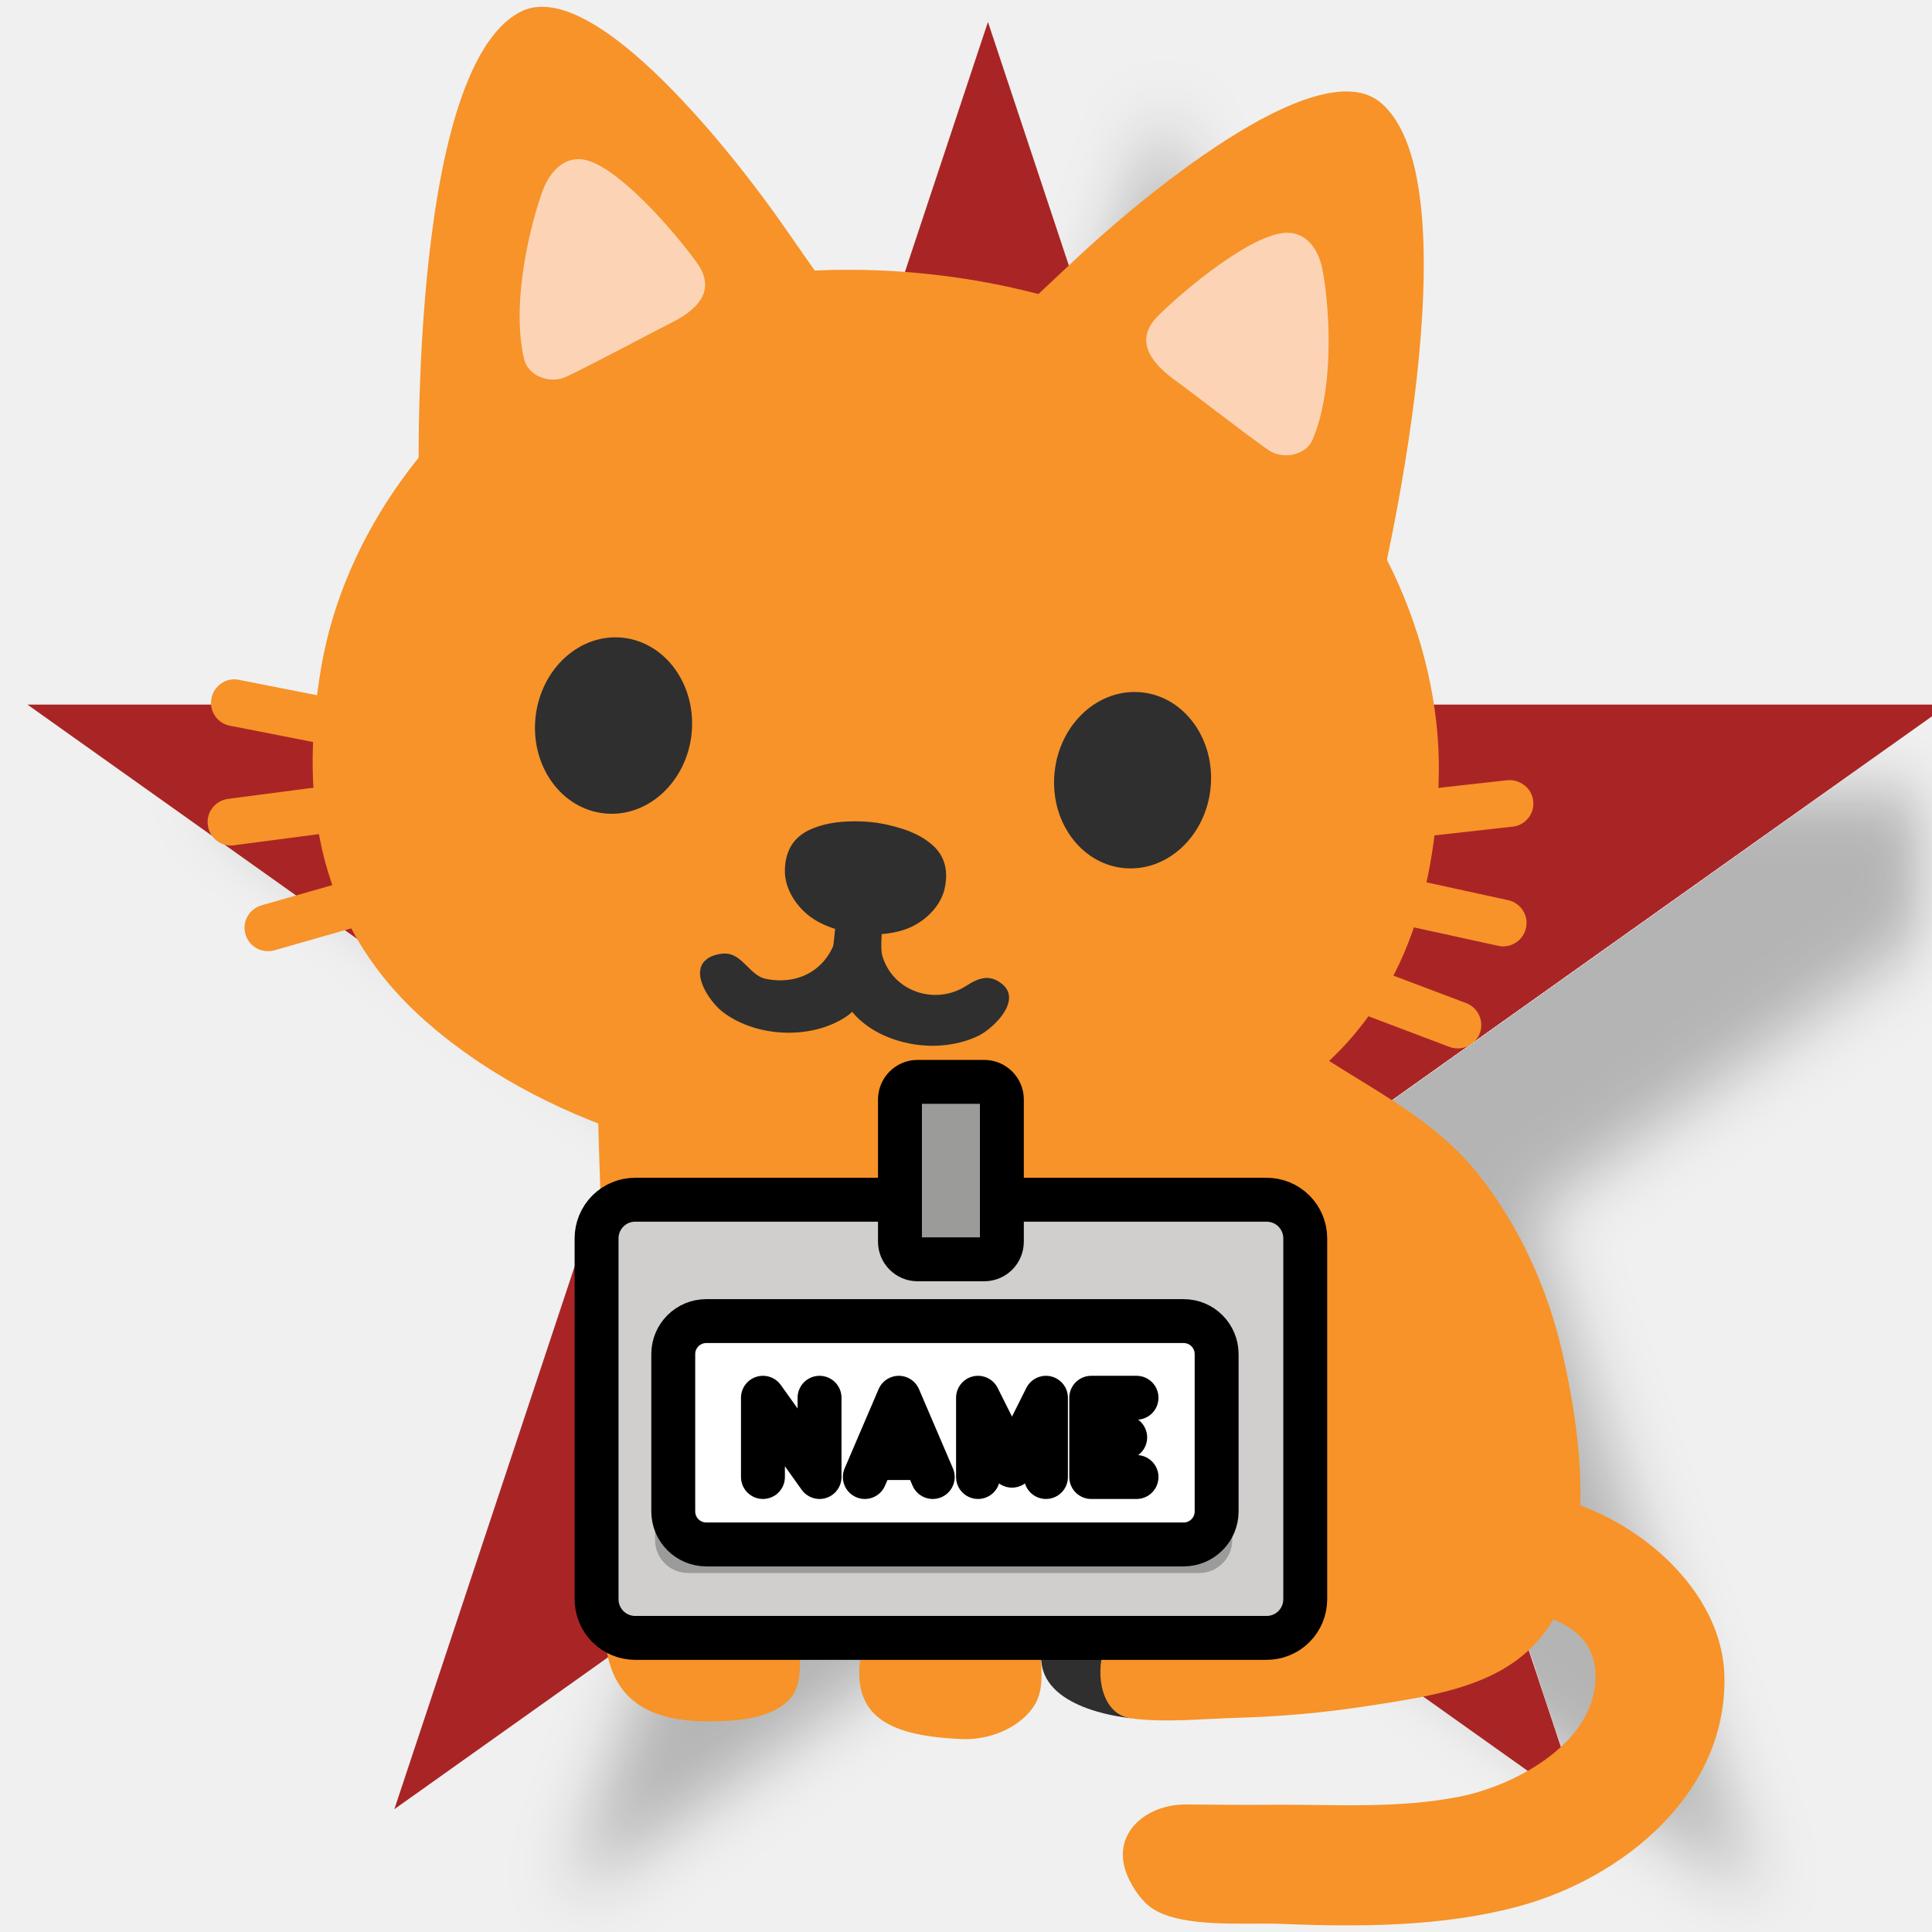
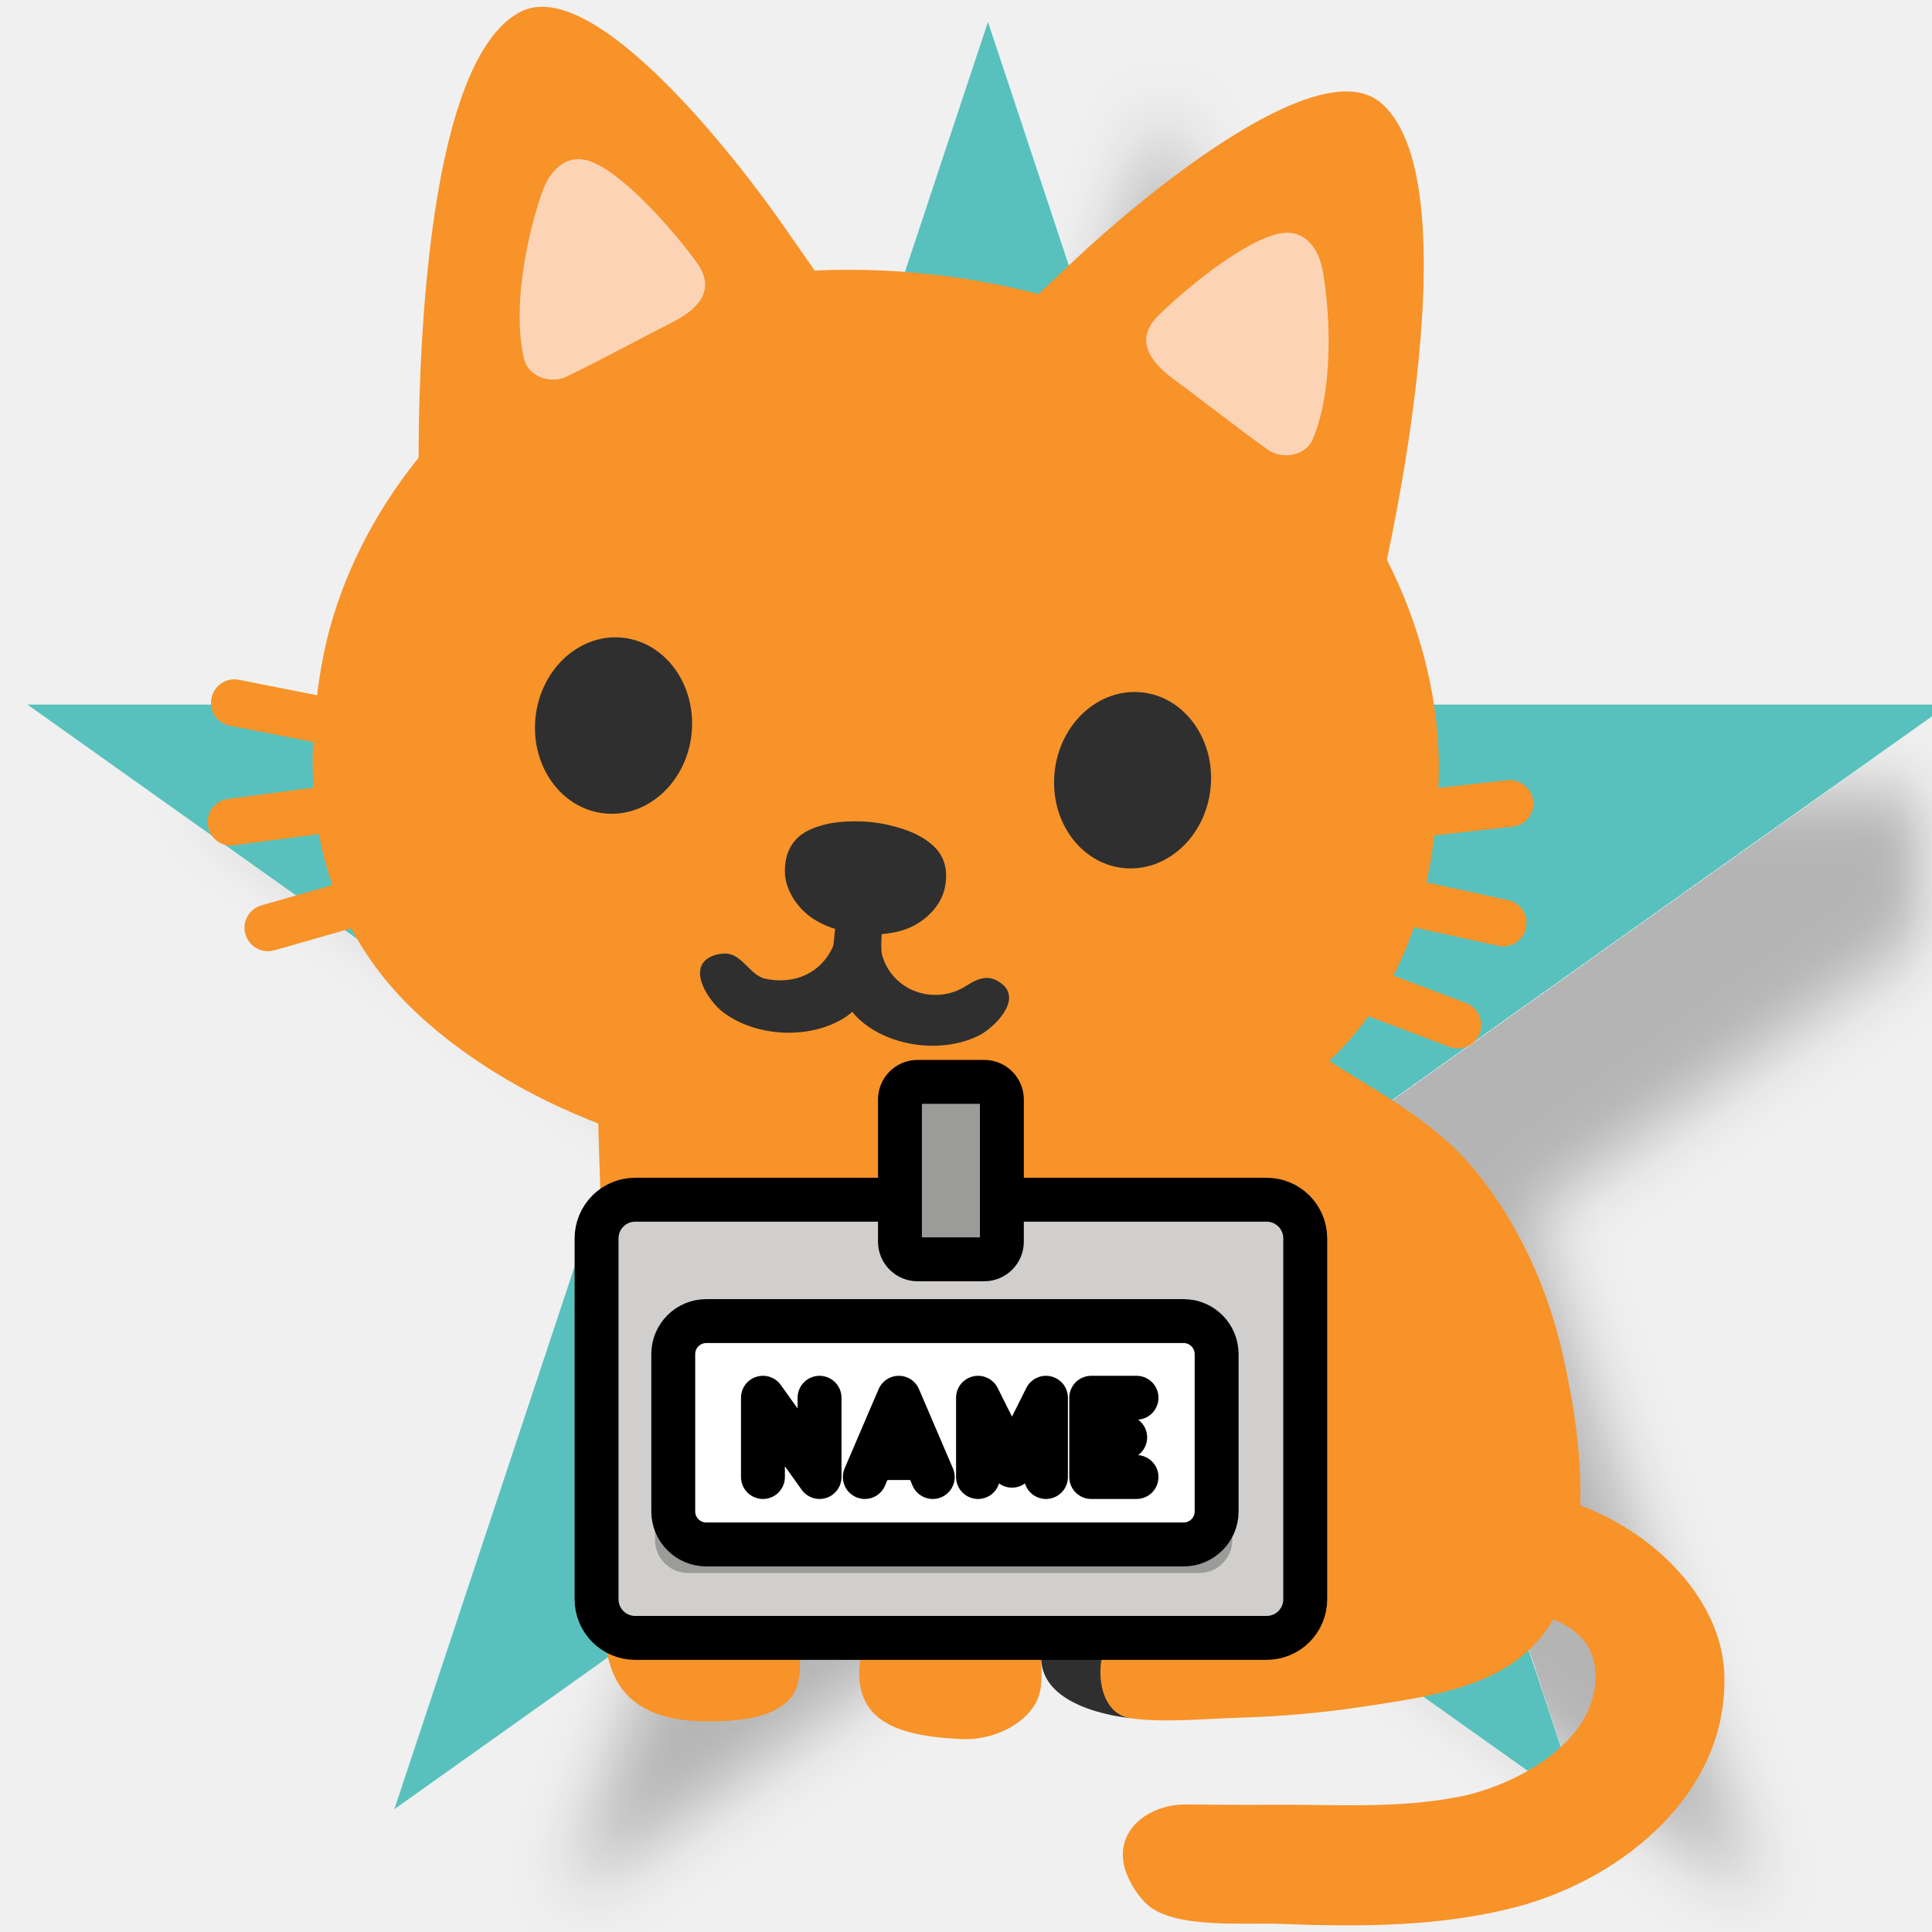
<svg xmlns="http://www.w3.org/2000/svg" width="88" height="88" viewBox="0 0 88 88" fill="none">
  <g clip-path="url(#clip0_19_892)">
    <g filter="url(#filter0_d_19_892)">
-       <path d="M45 1L55.328 32.094H88.749L61.711 51.312L72.038 82.406L45 63.188L17.962 82.406L28.29 51.312L1.251 32.094H34.672L45 1Z" fill="#A92525" />
+       <path d="M45 1L55.328 32.094H88.749L61.711 51.312L72.038 82.406L45 63.188L17.962 82.406L28.29 51.312L1.251 32.094H34.672L45 1Z" fill="#58C1BD" />
    </g>
-     <path d="M51.508 78.258C51.508 78.258 47.589 77.949 47.431 75.653L45.203 69.183L54.89 60.177C54.89 60.177 61.992 60.039 62.398 60.039C62.81 60.039 64.714 69.183 64.714 69.183L61.304 74.779L51.508 78.258Z" fill="#2F2F2F" />
-     <path d="M51.583 36.939C51.796 38.837 52.202 40.494 53.529 41.889C54.594 43.003 55.708 43.952 56.691 45.141C59.524 48.572 64.295 49.754 67.224 53.35C69.176 55.749 70.503 58.692 71.177 61.676C71.933 65.031 72.401 68.736 71.466 72.036C70.18 76.56 66.227 77.11 62.095 77.736C60.197 78.024 58.266 78.189 56.341 78.244C54.807 78.286 53.034 78.478 51.501 78.265C50.16 78.073 49.906 76.257 50.27 75.192C50.655 74.044 51.81 73.611 52.889 73.404C53.419 73.301 53.976 73.453 54.512 73.363C55.509 73.205 55.928 72.552 55.949 71.555C55.969 70.194 56.437 69.059 57.062 67.87C57.344 67.334 57.819 66.859 58.273 66.454C58.733 66.028 59.531 65.443 59.091 64.701C58.334 63.408 56.038 64.597 55.261 65.154C54.058 66.007 53.206 67.299 52.834 68.722C52.305 70.696 51.899 70.826 50.057 71.528C48.971 71.947 47.967 72.641 47.554 73.721C47.053 75.061 47.891 76.642 47.025 77.811C46.344 78.746 45.024 79.262 43.814 79.214C40.693 79.076 38.603 78.313 39.256 75.137C39.669 73.143 39.538 70.957 39.662 68.888C39.703 68.111 39.779 66.921 39.002 66.378C38.699 66.158 38.28 66.124 37.929 66.144C37.689 66.151 37.084 66.117 36.857 66.192C36.19 66.406 36.348 67.478 36.355 68.042C36.362 69.128 36.341 70.235 36.314 71.308C36.286 72.579 36.424 73.838 36.438 75.096C36.444 75.921 36.52 76.938 35.839 77.522C35.062 78.21 33.873 78.361 32.814 78.396C31.543 78.444 30.092 78.347 29.033 77.605C26.867 76.079 27.603 72.579 27.802 70.537C27.933 69.211 27.837 67.829 27.802 66.468C27.775 65.244 27.741 64.013 27.713 62.776C27.699 62.267 27.631 61.717 27.658 61.194C27.761 59.751 27.466 58.273 27.424 56.774C27.356 54.024 27.211 51.226 27.211 48.428C27.211 47.231 27.418 45.918 27.761 44.784C27.947 44.179 28.146 43.367 28.469 42.838C28.978 41.992 29.858 41.236 30.594 40.576C31.543 39.731 32.67 39.304 33.756 38.651C35.166 37.799 36.637 36.994 38.163 36.341C40.844 35.2 43.711 34.224 46.709 34.114C47.761 34.072 48.551 33.907 49.569 33.674C50.593 33.44 51.102 34.127 51.288 35.09C51.446 35.688 51.514 36.314 51.583 36.939ZM40.652 17.139C40.652 17.139 39.188 15.345 35.778 10.416C33.674 7.363 27.039 -1.231 23.684 0.55C18.508 3.286 19.085 22.674 19.085 22.674L40.652 17.139ZM42.824 17.373C42.824 17.373 44.633 15.929 48.991 11.804C51.693 9.261 59.964 2.241 62.879 4.668C67.375 8.422 62.776 27.266 62.776 27.266L42.824 17.373Z" fill="#F79329" />
-     <path d="M65.526 35.667C65.752 29.679 62.961 23.189 58.046 18.831C54.072 15.297 48.173 13.09 42.24 12.478C36.307 11.846 30.085 12.781 25.465 15.4C19.745 18.645 15.675 24.406 14.644 30.319C13.668 35.929 14.217 41.738 19.064 46.221C21.753 48.703 25.224 50.566 28.882 51.755C30.271 52.209 33.873 53.302 37.716 53.708C41.573 54.113 45.671 53.831 47.128 53.673C50.951 53.267 54.739 52.174 57.881 50.311C63.566 46.929 65.312 41.36 65.526 35.667Z" fill="#F79329" />
-     <path d="M31.501 33.426C31.267 35.633 29.487 37.256 27.527 37.049C25.568 36.843 24.159 34.891 24.392 32.677C24.626 30.463 26.407 28.841 28.366 29.047C30.326 29.26 31.728 31.212 31.501 33.426ZM48.036 35.166C47.802 37.373 49.204 39.332 51.164 39.538C53.123 39.744 54.904 38.122 55.138 35.915C55.371 33.701 53.969 31.742 52.009 31.536C50.043 31.336 48.269 32.952 48.036 35.166ZM38.995 44.474C38.961 44.474 38.919 44.474 38.885 44.468C38.301 44.406 37.874 43.883 37.936 43.292L38.349 39.366C38.411 38.782 38.94 38.383 39.524 38.417C40.109 38.479 40.535 39.002 40.473 39.593L40.061 43.512C39.999 44.062 39.538 44.474 38.995 44.474Z" fill="#2F2F2F" />
-     <path d="M35.881 47.039C34.801 47.032 33.715 46.702 32.924 46.097C32.299 45.616 31.302 44.158 32.326 43.601C32.491 43.512 32.677 43.464 32.862 43.443C33.158 43.402 33.399 43.477 33.646 43.663C34.045 43.959 34.382 44.488 34.877 44.584C36.424 44.901 37.758 44.11 38.129 42.556C38.225 42.137 38.259 41.938 38.754 41.889C39.958 41.779 40.246 43.292 39.916 44.193C39.621 44.997 39.236 45.863 38.486 46.344C37.716 46.833 36.788 47.046 35.881 47.039Z" fill="#2F2F2F" />
-     <path d="M41.511 47.547C42.577 47.74 43.704 47.609 44.598 47.163C45.299 46.798 46.551 45.554 45.643 44.818C45.072 44.358 44.571 44.543 44.014 44.901C42.597 45.815 40.659 45.169 40.184 43.519C40.081 43.141 40.226 42.542 40.054 42.206C39.971 42.047 39.841 42.082 39.648 42.013C39.517 41.965 39.435 41.91 39.291 41.903C38.624 41.862 38.239 42.577 38.136 43.141C38.081 43.443 38.019 43.697 38.067 44C38.211 44.852 38.431 45.767 39.084 46.379C39.744 47.011 40.617 47.383 41.511 47.547Z" fill="#2F2F2F" />
-     <path d="M35.75 39.621C35.729 40.356 36.149 41.167 36.857 41.718C37.434 42.164 38.287 42.453 39.133 42.536C39.978 42.625 40.872 42.522 41.525 42.212C42.336 41.821 42.914 41.119 43.044 40.391C43.175 39.703 43.086 38.974 42.377 38.411C41.992 38.094 41.491 37.861 40.961 37.709C40.769 37.648 40.246 37.503 39.696 37.448C39.139 37.386 38.555 37.414 38.349 37.434C37.806 37.476 37.263 37.606 36.816 37.826C36.011 38.232 35.771 38.913 35.75 39.621Z" fill="#2F2F2F" />
-     <path d="M67.127 68.234C67.966 67.677 68.846 67.925 69.781 68.035C73.81 68.502 78.375 72.036 78.54 76.244C78.739 81.647 73.934 85.552 69.149 86.838C65.663 87.773 61.889 87.773 58.3 87.629C56.733 87.567 53.9 87.828 52.518 86.948C52.023 86.639 51.59 85.993 51.363 85.463C50.531 83.531 52.209 82.184 54.003 82.191C55.309 82.198 56.616 82.218 57.929 82.204C60.789 82.184 63.663 82.397 66.488 81.833C69.059 81.324 72.827 79.31 72.669 76.175C72.552 73.872 69.994 73.418 68.152 73.143C67.684 73.074 67.224 72.923 66.688 72.909C65.636 72.882 65.684 71.892 65.759 71.122C65.869 70.029 66.041 69.114 66.956 68.365C66.99 68.324 67.059 68.276 67.127 68.234ZM16.328 34.182C16.259 34.182 16.191 34.176 16.122 34.162L10.471 33.055C9.893 32.945 9.515 32.381 9.632 31.804C9.742 31.226 10.319 30.841 10.883 30.965L16.534 32.079C17.112 32.189 17.49 32.752 17.373 33.323C17.27 33.825 16.823 34.182 16.328 34.182ZM10.519 38.514C9.989 38.514 9.536 38.122 9.467 37.586C9.384 37.001 9.797 36.472 10.381 36.389L16.094 35.64C16.665 35.557 17.208 35.97 17.291 36.554C17.366 37.139 16.954 37.675 16.376 37.751L10.663 38.5C10.615 38.514 10.574 38.514 10.519 38.514ZM12.203 43.326C11.742 43.326 11.316 43.024 11.179 42.549C11.014 41.986 11.344 41.401 11.914 41.236L17.449 39.655C18.012 39.497 18.604 39.82 18.769 40.391C18.927 40.954 18.604 41.546 18.033 41.704L12.499 43.285C12.396 43.312 12.299 43.326 12.203 43.326ZM63.051 38.301C62.514 38.301 62.054 37.895 61.992 37.352C61.961 37.071 62.043 36.79 62.219 36.569C62.396 36.349 62.653 36.207 62.934 36.176L68.661 35.537C69.231 35.489 69.774 35.894 69.836 36.479C69.905 37.07 69.479 37.593 68.894 37.654L63.167 38.294C63.126 38.294 63.085 38.301 63.051 38.301ZM68.468 43.106C68.392 43.106 68.317 43.099 68.234 43.079L62.611 41.848C62.336 41.787 62.096 41.62 61.944 41.383C61.792 41.146 61.74 40.858 61.799 40.583C61.93 40.013 62.494 39.648 63.064 39.772L68.695 41.002C69.266 41.126 69.637 41.697 69.506 42.267C69.403 42.763 68.956 43.106 68.468 43.106ZM66.399 47.754C66.275 47.754 66.144 47.733 66.021 47.685L60.638 45.65C60.087 45.444 59.806 44.825 60.019 44.275C60.225 43.725 60.844 43.45 61.394 43.656L66.784 45.691C67.334 45.904 67.609 46.516 67.403 47.066C67.237 47.492 66.832 47.754 66.399 47.754Z" fill="#F79329" />
-     <path d="M24.75 8.607C24.248 9.914 23.238 13.674 23.87 16.349C24.056 17.146 25.073 17.504 25.795 17.16C27.301 16.438 29.652 15.166 30.532 14.726C32.031 13.991 32.546 13.076 31.735 11.956C30.704 10.526 28.133 7.562 26.613 7.274C25.747 7.109 25.08 7.762 24.75 8.607ZM60.225 12.224C60.507 13.599 60.864 17.469 59.792 20.013C59.476 20.762 58.41 20.948 57.757 20.488C56.396 19.525 54.299 17.875 53.494 17.297C52.147 16.321 51.782 15.331 52.773 14.362C54.024 13.124 57.056 10.629 58.602 10.601C59.489 10.581 60.046 11.337 60.225 12.224Z" fill="#FCD4B5" />
+     <path d="M51.508 78.258C51.508 78.258 47.589 77.949 47.431 75.653L45.203 69.183L54.89 60.177C54.89 60.177 61.992 60.039 62.398 60.039C62.81 60.039 64.714 69.183 64.714 69.183L61.304 74.779L51.508 78.258V78.258Z" fill="#2F2F2F" />
+     <path d="M51.583 36.939C51.796 38.837 52.202 40.494 53.529 41.889C54.594 43.003 55.708 43.952 56.691 45.141C59.524 48.572 64.295 49.754 67.224 53.35C69.176 55.749 70.503 58.692 71.177 61.676C71.933 65.031 72.401 68.736 71.466 72.036C70.18 76.56 66.227 77.11 62.095 77.736C60.197 78.024 58.266 78.189 56.341 78.244C54.807 78.286 53.034 78.478 51.501 78.265C50.16 78.073 49.906 76.257 50.27 75.192C50.655 74.044 51.81 73.611 52.889 73.404C53.419 73.301 53.976 73.453 54.512 73.363C55.509 73.205 55.928 72.552 55.949 71.555C55.969 70.194 56.437 69.059 57.062 67.87C57.344 67.334 57.819 66.859 58.273 66.454C58.733 66.028 59.531 65.443 59.091 64.701C58.334 63.408 56.038 64.597 55.261 65.154C54.058 66.007 53.206 67.299 52.834 68.722C52.305 70.696 51.899 70.826 50.057 71.528C48.971 71.947 47.967 72.641 47.554 73.721C47.053 75.061 47.891 76.642 47.025 77.811C46.344 78.746 45.024 79.262 43.814 79.214C40.693 79.076 38.603 78.313 39.256 75.137C39.669 73.143 39.538 70.957 39.662 68.888C39.703 68.111 39.779 66.921 39.002 66.378C38.699 66.158 38.28 66.124 37.929 66.144C37.689 66.151 37.084 66.117 36.857 66.192C36.19 66.406 36.348 67.478 36.355 68.042C36.362 69.128 36.341 70.235 36.314 71.308C36.286 72.579 36.424 73.838 36.438 75.096C36.444 75.921 36.52 76.938 35.839 77.522C35.062 78.21 33.873 78.361 32.814 78.396C31.543 78.444 30.092 78.347 29.033 77.605C26.867 76.079 27.603 72.579 27.802 70.537C27.933 69.211 27.837 67.829 27.802 66.468C27.775 65.244 27.741 64.013 27.713 62.776C27.699 62.267 27.631 61.717 27.658 61.194C27.761 59.751 27.466 58.273 27.424 56.774C27.356 54.024 27.211 51.226 27.211 48.428C27.211 47.231 27.418 45.918 27.761 44.784C27.947 44.179 28.146 43.367 28.469 42.838C28.978 41.992 29.858 41.236 30.594 40.576C31.543 39.731 32.67 39.304 33.756 38.651C35.166 37.799 36.637 36.994 38.163 36.341C40.844 35.2 43.711 34.224 46.709 34.114C47.761 34.072 48.551 33.907 49.569 33.674C50.593 33.44 51.102 34.127 51.288 35.09C51.446 35.688 51.514 36.314 51.583 36.939V36.939ZM40.652 17.139C40.652 17.139 39.188 15.345 35.778 10.416C33.674 7.363 27.039 -1.231 23.684 0.55C18.508 3.286 19.085 22.674 19.085 22.674L40.652 17.139ZM42.824 17.373C42.824 17.373 44.633 15.929 48.991 11.804C51.693 9.261 59.964 2.241 62.879 4.668C67.375 8.422 62.776 27.266 62.776 27.266L42.824 17.373V17.373Z" fill="#F79329" />
+     <path d="M65.526 35.667C65.752 29.679 62.961 23.189 58.046 18.831C54.072 15.297 48.173 13.09 42.24 12.478C36.307 11.846 30.085 12.781 25.465 15.4C19.745 18.645 15.675 24.406 14.644 30.319C13.668 35.929 14.217 41.738 19.064 46.221C21.753 48.703 25.224 50.566 28.882 51.755C30.271 52.209 33.873 53.302 37.716 53.708C41.573 54.113 45.671 53.831 47.128 53.673C50.951 53.267 54.739 52.174 57.881 50.311C63.566 46.929 65.312 41.36 65.526 35.667V35.667Z" fill="#F79329" />
+     <path d="M31.501 33.426C31.267 35.633 29.487 37.256 27.527 37.049C25.568 36.843 24.159 34.891 24.392 32.677C24.626 30.463 26.407 28.841 28.366 29.047C30.326 29.26 31.728 31.212 31.501 33.426ZM48.036 35.166C47.802 37.373 49.204 39.332 51.164 39.538C53.123 39.744 54.904 38.122 55.138 35.915C55.371 33.701 53.969 31.742 52.009 31.536C50.043 31.336 48.269 32.952 48.036 35.166ZM38.995 44.474C38.961 44.474 38.919 44.474 38.885 44.468C38.301 44.406 37.874 43.883 37.936 43.292L38.349 39.366C38.411 38.782 38.94 38.383 39.524 38.417C40.109 38.479 40.535 39.002 40.473 39.593L40.061 43.512C39.999 44.062 39.538 44.474 38.995 44.474V44.474Z" fill="#2F2F2F" />
+     <path d="M35.881 47.039C34.801 47.032 33.715 46.702 32.924 46.097C32.299 45.616 31.302 44.158 32.326 43.601C32.491 43.512 32.677 43.464 32.862 43.443C33.158 43.402 33.399 43.477 33.646 43.663C34.045 43.959 34.382 44.488 34.877 44.584C36.424 44.901 37.758 44.11 38.129 42.556C38.225 42.137 38.259 41.938 38.754 41.889C39.958 41.779 40.246 43.292 39.916 44.193C39.621 44.997 39.236 45.863 38.486 46.344C37.716 46.833 36.788 47.046 35.881 47.039V47.039Z" fill="#2F2F2F" />
+     <path d="M41.511 47.547C42.577 47.74 43.704 47.609 44.598 47.163C45.299 46.798 46.551 45.554 45.643 44.818C45.072 44.358 44.571 44.543 44.014 44.901C42.597 45.815 40.659 45.169 40.184 43.519C40.081 43.141 40.226 42.542 40.054 42.206C39.971 42.047 39.841 42.082 39.648 42.013C39.517 41.965 39.435 41.91 39.291 41.903C38.624 41.862 38.239 42.577 38.136 43.141C38.081 43.443 38.019 43.697 38.067 44C38.211 44.852 38.431 45.767 39.084 46.379C39.744 47.011 40.617 47.383 41.511 47.547V47.547Z" fill="#2F2F2F" />
+     <path d="M35.75 39.621C35.729 40.356 36.149 41.167 36.857 41.718C37.434 42.164 38.287 42.453 39.133 42.536C39.978 42.625 40.872 42.522 41.525 42.212C42.336 41.821 42.914 41.119 43.044 40.391C43.175 39.703 43.086 38.974 42.377 38.411C41.992 38.094 41.491 37.861 40.961 37.709C40.769 37.648 40.246 37.503 39.696 37.448C39.139 37.386 38.555 37.414 38.349 37.434C37.806 37.476 37.263 37.606 36.816 37.826C36.011 38.232 35.771 38.913 35.75 39.621V39.621Z" fill="#2F2F2F" />
+     <path d="M67.127 68.234C67.966 67.677 68.846 67.925 69.781 68.035C73.81 68.502 78.375 72.036 78.54 76.244C78.739 81.647 73.934 85.552 69.149 86.838C65.663 87.773 61.889 87.773 58.3 87.629C56.733 87.567 53.9 87.828 52.518 86.948C52.023 86.639 51.59 85.993 51.363 85.463C50.531 83.531 52.209 82.184 54.003 82.191C55.309 82.198 56.616 82.218 57.929 82.204C60.789 82.184 63.663 82.397 66.488 81.833C69.059 81.324 72.827 79.31 72.669 76.175C72.552 73.872 69.994 73.418 68.152 73.143C67.684 73.074 67.224 72.923 66.688 72.909C65.636 72.882 65.684 71.892 65.759 71.122C65.869 70.029 66.041 69.114 66.956 68.365C66.99 68.324 67.059 68.276 67.127 68.234V68.234ZM16.328 34.182C16.259 34.182 16.191 34.176 16.122 34.162L10.471 33.055C9.893 32.945 9.515 32.381 9.632 31.804C9.742 31.226 10.319 30.841 10.883 30.965L16.534 32.079C17.112 32.189 17.49 32.752 17.373 33.323C17.27 33.825 16.823 34.182 16.328 34.182V34.182ZM10.519 38.514C9.989 38.514 9.536 38.122 9.467 37.586C9.384 37.001 9.797 36.472 10.381 36.389L16.094 35.64C16.665 35.557 17.208 35.97 17.291 36.554C17.366 37.139 16.954 37.675 16.376 37.751L10.663 38.5C10.615 38.514 10.574 38.514 10.519 38.514V38.514ZM12.203 43.326C11.742 43.326 11.316 43.024 11.179 42.549C11.014 41.986 11.344 41.401 11.914 41.236L17.449 39.655C18.012 39.497 18.604 39.82 18.769 40.391C18.927 40.954 18.604 41.546 18.033 41.704L12.499 43.285C12.396 43.312 12.299 43.326 12.203 43.326V43.326ZM63.051 38.301C62.514 38.301 62.054 37.895 61.992 37.352C61.961 37.071 62.043 36.79 62.219 36.569C62.396 36.349 62.653 36.207 62.934 36.176L68.661 35.537C69.231 35.489 69.774 35.894 69.836 36.479C69.905 37.07 69.479 37.593 68.894 37.654L63.167 38.294C63.126 38.294 63.085 38.301 63.051 38.301V38.301ZM68.468 43.106C68.392 43.106 68.317 43.099 68.234 43.079L62.611 41.848C62.336 41.787 62.096 41.62 61.944 41.383C61.792 41.146 61.74 40.858 61.799 40.583C61.93 40.013 62.494 39.648 63.064 39.772L68.695 41.002C69.266 41.126 69.637 41.697 69.506 42.267C69.403 42.763 68.956 43.106 68.468 43.106ZM66.399 47.754C66.275 47.754 66.144 47.733 66.021 47.685L60.638 45.65C60.087 45.444 59.806 44.825 60.019 44.275C60.225 43.725 60.844 43.45 61.394 43.656L66.784 45.691C67.334 45.904 67.609 46.516 67.403 47.066C67.237 47.492 66.832 47.754 66.399 47.754V47.754Z" fill="#F79329" />
+     <path d="M24.75 8.607C24.248 9.914 23.238 13.674 23.87 16.349C24.056 17.146 25.073 17.504 25.795 17.16C27.301 16.438 29.652 15.166 30.532 14.726C32.031 13.991 32.546 13.076 31.735 11.956C30.704 10.526 28.133 7.562 26.613 7.274C25.747 7.109 25.08 7.762 24.75 8.607V8.607ZM60.225 12.224C60.507 13.599 60.864 17.469 59.792 20.013C59.476 20.762 58.41 20.948 57.757 20.488C56.396 19.525 54.299 17.875 53.494 17.297C52.147 16.321 51.782 15.331 52.773 14.362C54.024 13.124 57.056 10.629 58.602 10.601C59.489 10.581 60.046 11.337 60.225 12.224V12.224Z" fill="#FCD4B5" />
    <path d="M57.693 54.388H28.931C27.96 54.388 27.173 55.175 27.173 56.146V72.588C27.173 73.559 27.96 74.346 28.931 74.346H57.693C58.664 74.346 59.451 73.559 59.451 72.588V56.146C59.451 55.175 58.664 54.388 57.693 54.388Z" fill="#D0CFCE" />
    <path d="M44.778 49.465H41.741C41.298 49.465 40.939 49.825 40.939 50.268V56.744C40.939 57.187 41.298 57.547 41.741 57.547H44.778C45.221 57.547 45.581 57.187 45.581 56.744V50.268C45.581 49.825 45.221 49.465 44.778 49.465Z" fill="#9B9B9A" />
    <path d="M33.723 59.804H53.164C53.553 59.804 53.939 59.88 54.298 60.029C54.658 60.178 54.985 60.397 55.26 60.672C55.535 60.947 55.754 61.274 55.902 61.633C56.051 61.993 56.128 62.379 56.128 62.768V70.143C56.128 70.341 56.089 70.537 56.013 70.719C55.938 70.902 55.827 71.068 55.687 71.208C55.547 71.347 55.381 71.458 55.199 71.534C55.016 71.609 54.82 71.648 54.623 71.648H31.341C31.144 71.648 30.948 71.609 30.765 71.534C30.583 71.458 30.417 71.347 30.277 71.207C30.137 71.068 30.027 70.902 29.951 70.719C29.875 70.537 29.837 70.341 29.837 70.143V63.692C29.837 62.661 30.246 61.672 30.975 60.944C31.704 60.215 32.693 59.805 33.723 59.805V59.804Z" fill="#9B9B9A" />
    <path d="M53.912 60.174H32.171C31.34 60.174 30.666 60.847 30.666 61.678V68.843C30.666 69.674 31.34 70.347 32.171 70.347H53.912C54.743 70.347 55.416 69.674 55.416 68.843V61.678C55.416 60.847 54.743 60.174 53.912 60.174Z" fill="white" />
    <path d="M45.634 54.646H57.693C58.16 54.646 58.607 54.831 58.937 55.161C59.266 55.491 59.452 55.938 59.452 56.404V72.846C59.452 73.312 59.266 73.759 58.937 74.089C58.607 74.419 58.16 74.604 57.693 74.604H28.932C28.465 74.604 28.018 74.419 27.688 74.089C27.359 73.759 27.173 73.312 27.173 72.846V56.404C27.173 55.938 27.359 55.491 27.688 55.161C28.018 54.831 28.465 54.646 28.932 54.646H40.939" stroke="black" stroke-width="2" stroke-linecap="round" stroke-linejoin="round" />
    <path d="M53.912 60.174H32.171C31.34 60.174 30.666 60.847 30.666 61.678V68.843C30.666 69.674 31.34 70.347 32.171 70.347H53.912C54.743 70.347 55.416 69.674 55.416 68.843V61.678C55.416 60.847 54.743 60.174 53.912 60.174Z" stroke="black" stroke-width="2" stroke-linecap="round" stroke-linejoin="round" />
    <path d="M51.767 63.666H49.704V67.276H51.767M49.704 65.471H51.251M42.485 67.276L40.939 63.666L39.392 67.276M39.907 66.412H41.97M34.751 67.276V63.666L37.329 67.276V63.666M47.642 67.276V63.666L46.095 66.76L44.548 63.666V67.276" stroke="black" stroke-width="2" stroke-linecap="round" stroke-linejoin="round" />
    <path d="M44.831 49.278H41.794C41.351 49.278 40.992 49.638 40.992 50.081V56.557C40.992 57 41.351 57.36 41.794 57.36H44.831C45.274 57.36 45.634 57 45.634 56.557V50.081C45.634 49.638 45.274 49.278 44.831 49.278Z" stroke="black" stroke-width="2" stroke-miterlimit="10" />
  </g>
  <defs>
    <filter id="filter0_d_19_892" x="1.251" y="1" width="98.497" height="88.406" filterUnits="userSpaceOnUse" color-interpolation-filters="sRGB">
      <feFlood flood-opacity="0" result="BackgroundImageFix" />
      <feColorMatrix in="SourceAlpha" type="matrix" values="0 0 0 0 0 0 0 0 0 0 0 0 0 0 0 0 0 0 127 0" result="hardAlpha" />
      <feOffset dx="8" dy="4" />
      <feGaussianBlur stdDeviation="1.5" />
      <feComposite in2="hardAlpha" operator="out" />
      <feColorMatrix type="matrix" values="0 0 0 0 0 0 0 0 0 0 0 0 0 0 0 0 0 0 0.25 0" />
      <feBlend mode="normal" in2="BackgroundImageFix" result="effect1_dropShadow_19_892" />
      <feBlend mode="normal" in="SourceGraphic" in2="effect1_dropShadow_19_892" result="shape" />
    </filter>
    <clipPath id="clip0_19_892">
      <rect width="88" height="88" fill="white" />
    </clipPath>
  </defs>
</svg>
